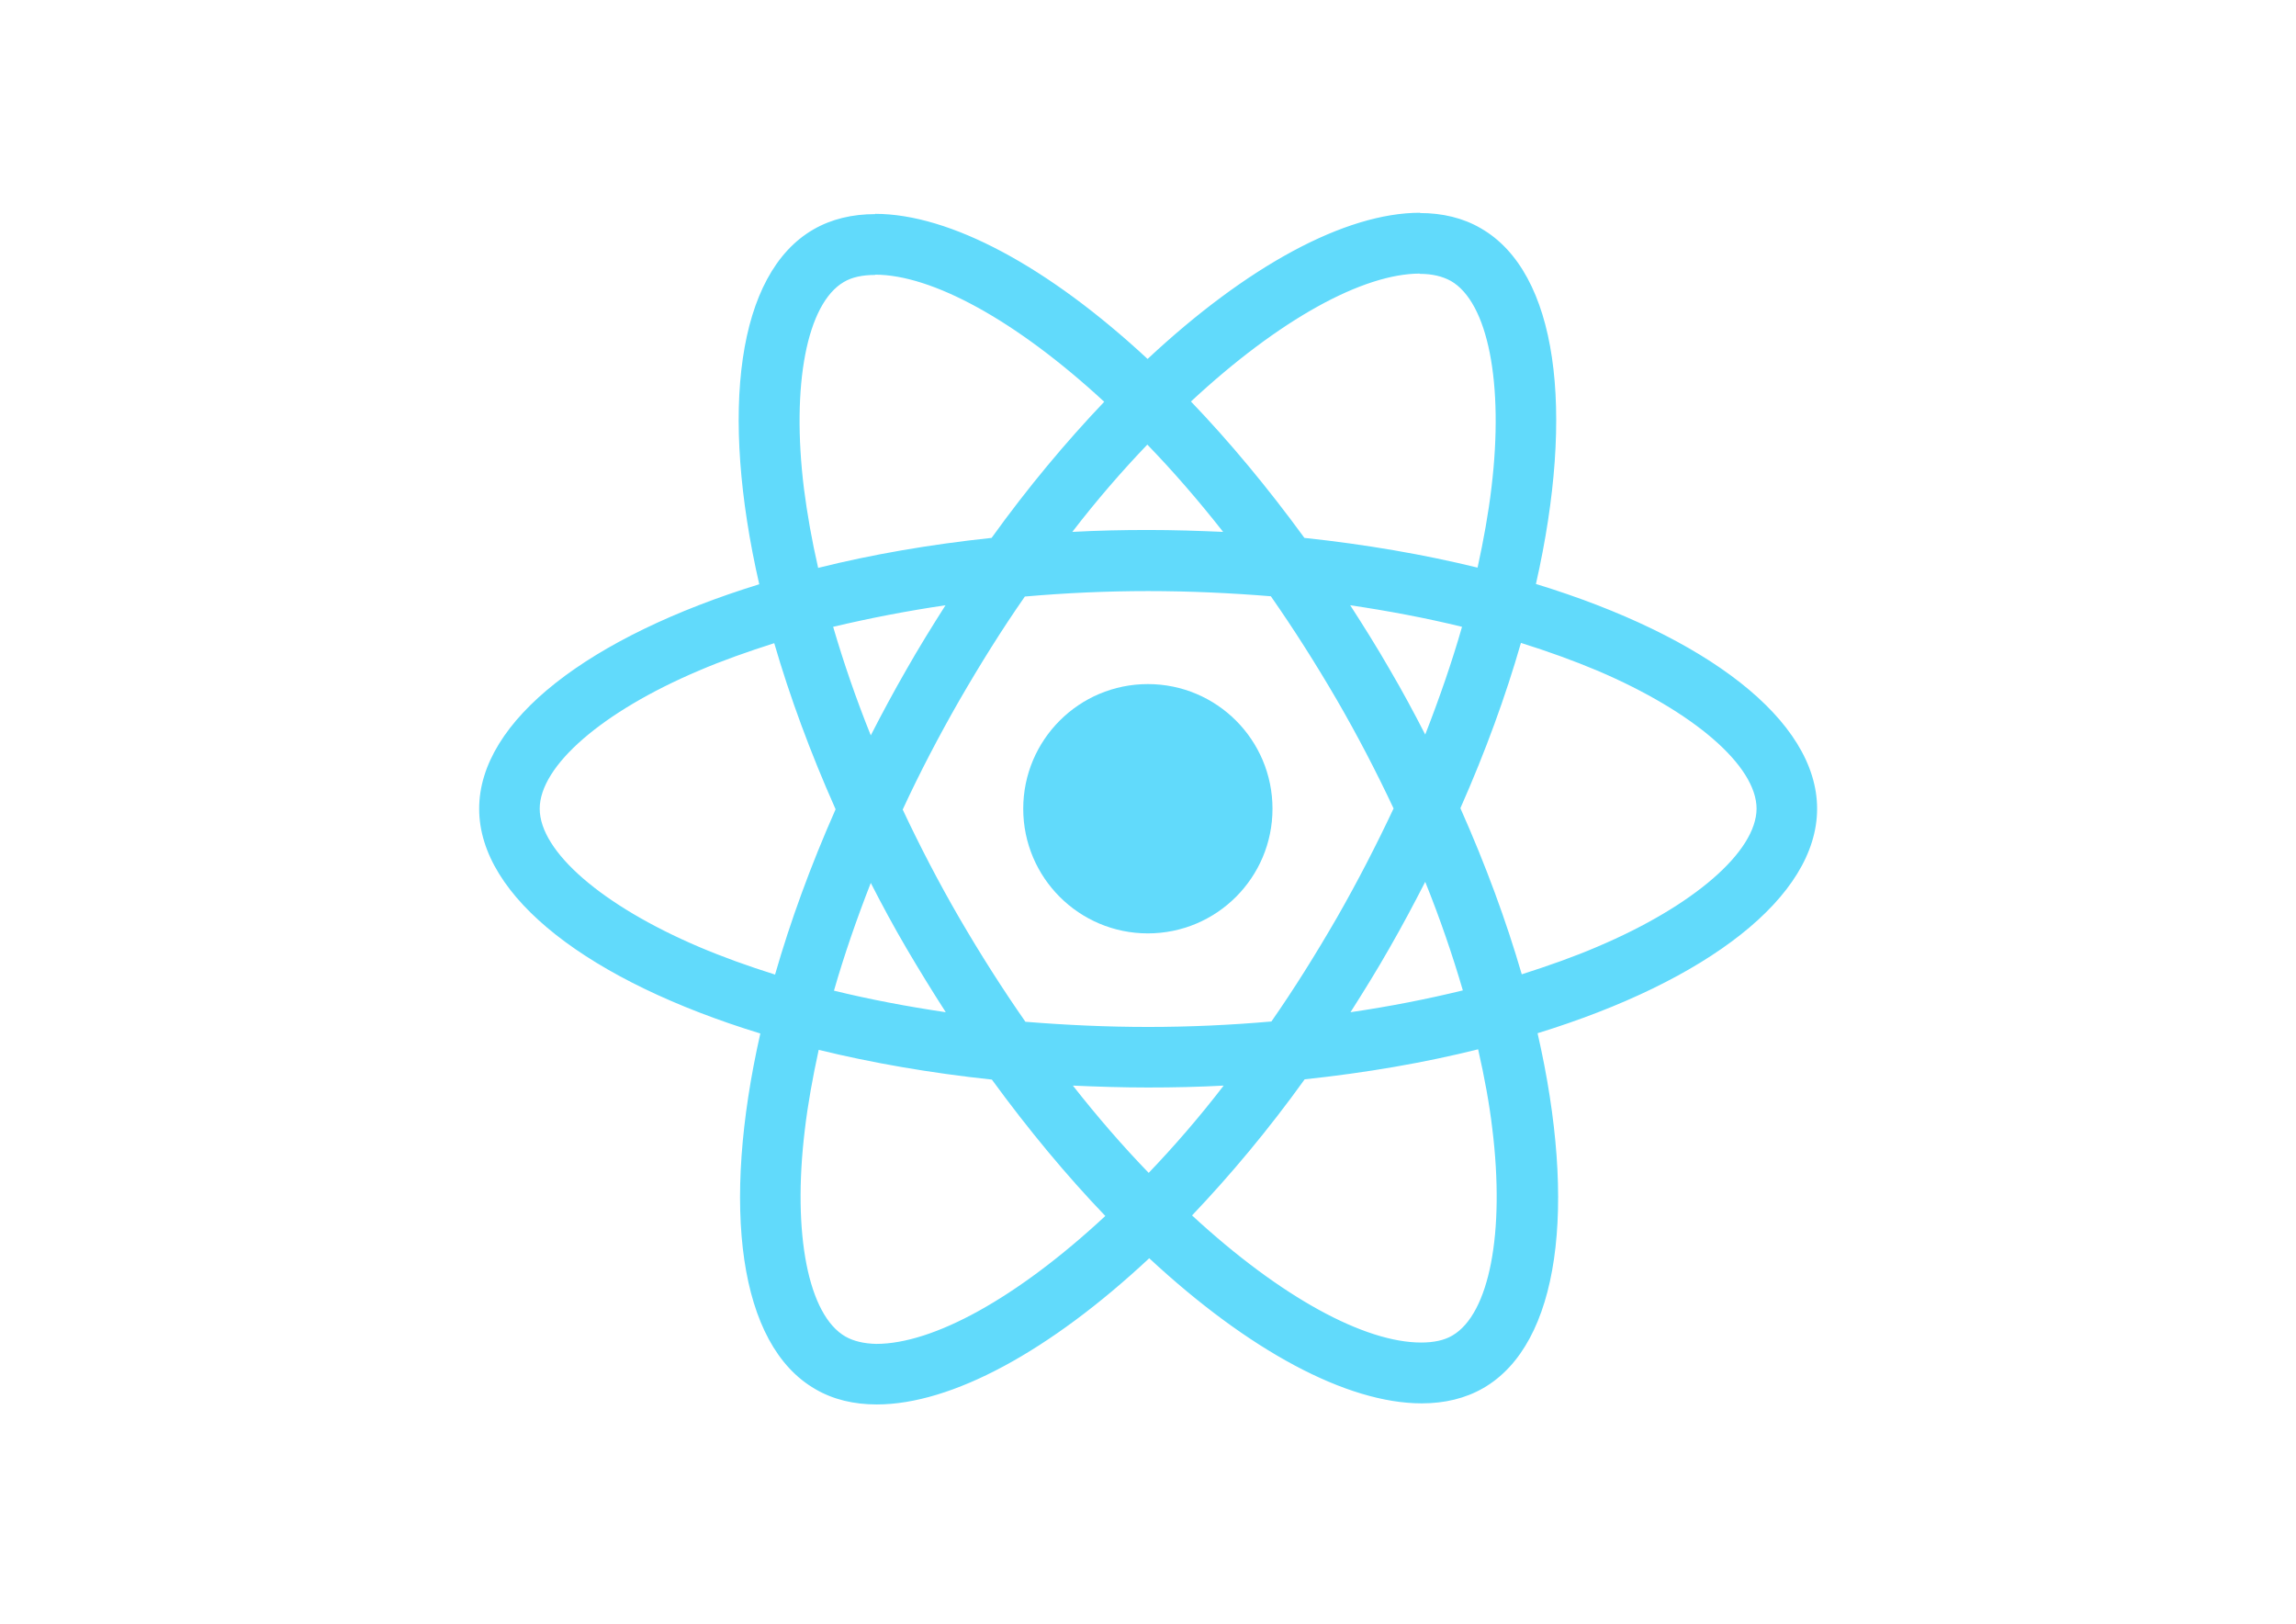
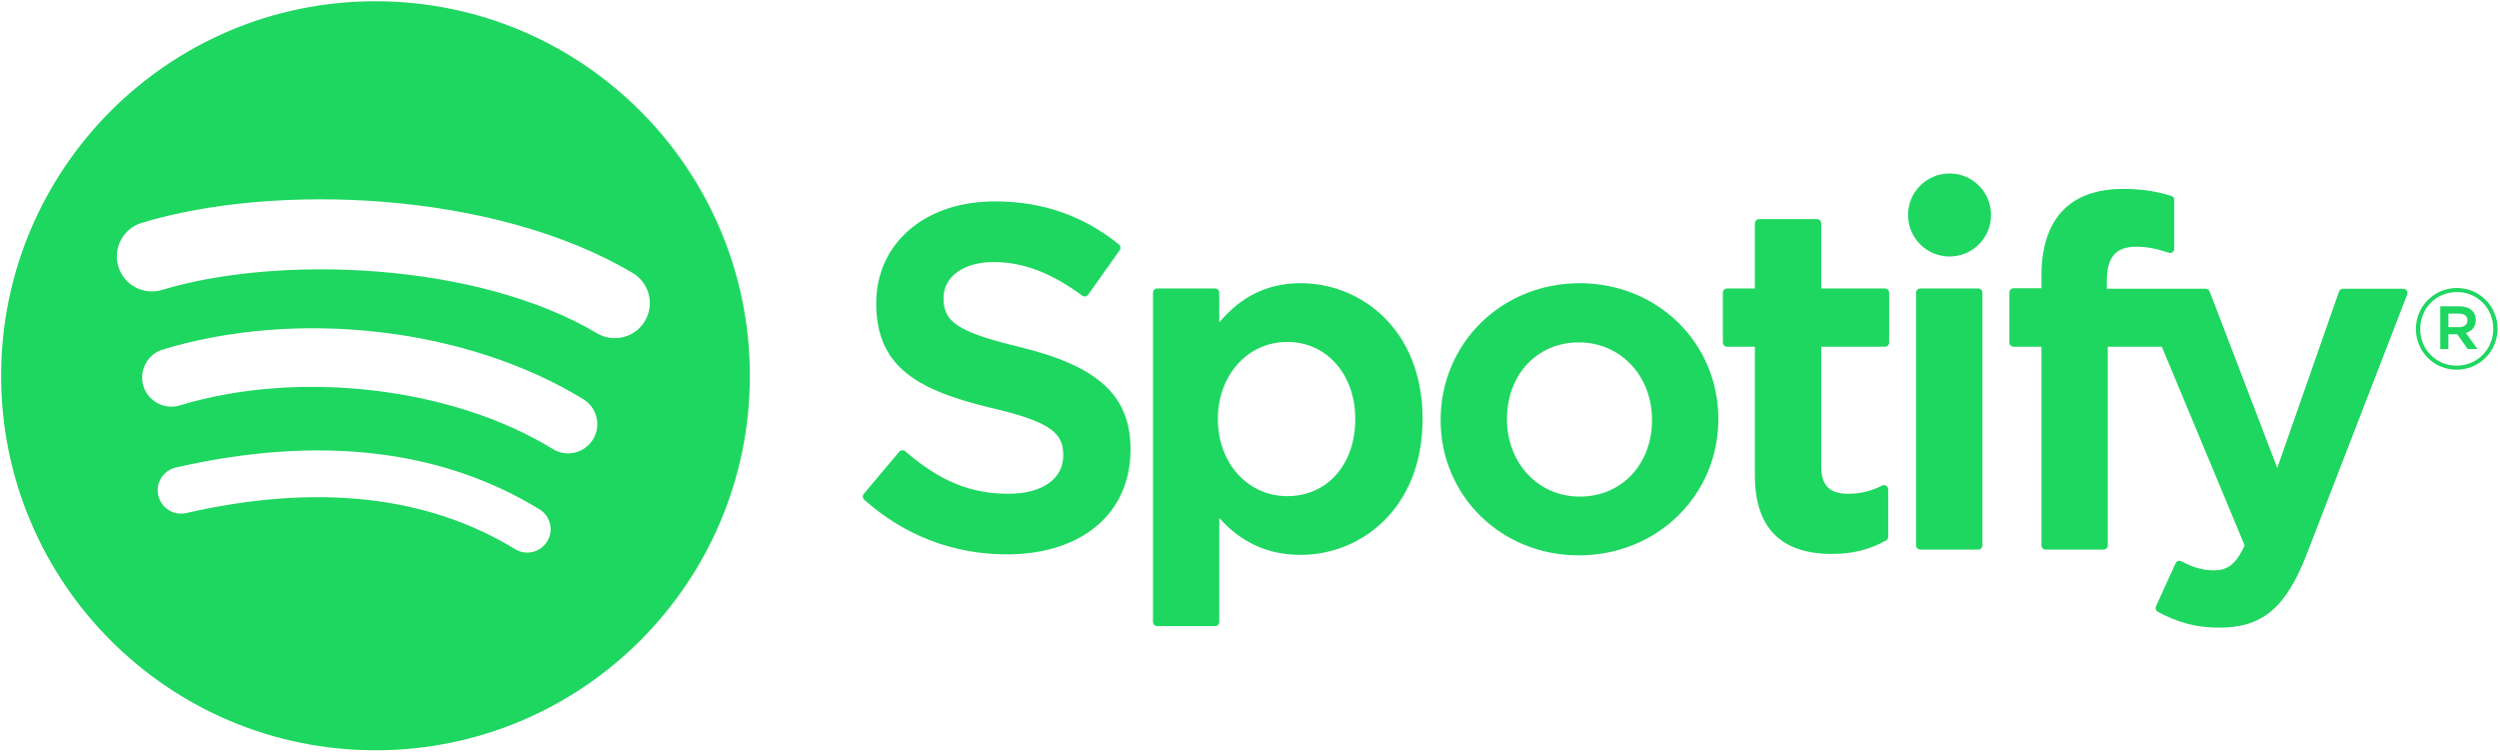
- <svg xmlns="http://www.w3.org/2000/svg" viewBox="0 0 841.9 595.3">
-   <g fill="#61DAFB">
-     <path d="M666.3 296.5c0-32.5-40.7-63.3-103.1-82.4 14.4-63.6 8-114.2-20.2-130.4-6.5-3.8-14.1-5.6-22.4-5.6v22.3c4.6 0 8.3.9 11.4 2.6 13.6 7.8 19.5 37.5 14.9 75.7-1.1 9.4-2.9 19.3-5.1 29.4-19.6-4.8-41-8.5-63.5-10.9-13.5-18.5-27.5-35.3-41.6-50 32.6-30.3 63.2-46.9 84-46.9V78c-27.5 0-63.5 19.6-99.9 53.6-36.4-33.8-72.4-53.2-99.9-53.2v22.3c20.7 0 51.4 16.5 84 46.6-14 14.7-28 31.4-41.3 49.9-22.6 2.4-44 6.1-63.6 11-2.3-10-4-19.7-5.2-29-4.7-38.2 1.1-67.9 14.6-75.8 3-1.8 6.9-2.6 11.5-2.6V78.5c-8.4 0-16 1.8-22.6 5.6-28.1 16.2-34.4 66.7-19.9 130.1-62.2 19.2-102.7 49.9-102.7 82.3 0 32.5 40.7 63.3 103.1 82.4-14.4 63.6-8 114.2 20.2 130.4 6.5 3.8 14.1 5.6 22.5 5.6 27.5 0 63.5-19.6 99.9-53.6 36.4 33.8 72.4 53.2 99.9 53.2 8.4 0 16-1.8 22.6-5.6 28.1-16.2 34.4-66.7 19.9-130.1 62-19.1 102.5-49.9 102.5-82.3zm-130.2-66.7c-3.7 12.9-8.3 26.2-13.5 39.5-4.1-8-8.4-16-13.1-24-4.6-8-9.5-15.8-14.4-23.4 14.2 2.1 27.9 4.7 41 7.9zm-45.8 106.5c-7.8 13.5-15.8 26.3-24.1 38.2-14.9 1.3-30 2-45.2 2-15.1 0-30.2-.7-45-1.9-8.3-11.9-16.4-24.6-24.2-38-7.6-13.1-14.5-26.4-20.8-39.8 6.2-13.4 13.2-26.8 20.7-39.9 7.8-13.5 15.8-26.3 24.1-38.2 14.9-1.3 30-2 45.2-2 15.1 0 30.2.7 45 1.9 8.3 11.9 16.4 24.6 24.2 38 7.6 13.1 14.5 26.4 20.8 39.8-6.3 13.4-13.2 26.8-20.7 39.9zm32.3-13c5.4 13.4 10 26.8 13.8 39.8-13.1 3.2-26.9 5.9-41.2 8 4.9-7.7 9.8-15.6 14.4-23.7 4.6-8 8.9-16.1 13-24.1zM421.2 430c-9.3-9.6-18.6-20.3-27.8-32 9 .4 18.2.7 27.5.7 9.4 0 18.7-.2 27.8-.7-9 11.7-18.3 22.4-27.5 32zm-74.4-58.9c-14.2-2.1-27.9-4.7-41-7.9 3.7-12.9 8.3-26.2 13.5-39.5 4.1 8 8.4 16 13.1 24 4.7 8 9.5 15.8 14.4 23.4zM420.7 163c9.3 9.6 18.6 20.3 27.8 32-9-.4-18.2-.7-27.5-.7-9.4 0-18.7.2-27.8.7 9-11.7 18.3-22.4 27.5-32zm-74 58.9c-4.9 7.7-9.8 15.6-14.4 23.7-4.6 8-8.9 16-13 24-5.4-13.4-10-26.8-13.8-39.8 13.1-3.1 26.9-5.8 41.2-7.9zm-90.5 125.2c-35.4-15.1-58.3-34.9-58.3-50.6 0-15.7 22.9-35.6 58.3-50.6 8.6-3.7 18-7 27.7-10.1 5.7 19.6 13.2 40 22.5 60.9-9.2 20.8-16.6 41.1-22.2 60.6-9.9-3.1-19.3-6.5-28-10.2zM310 490c-13.6-7.8-19.5-37.5-14.9-75.7 1.1-9.4 2.9-19.3 5.1-29.4 19.6 4.8 41 8.5 63.5 10.9 13.5 18.5 27.5 35.3 41.6 50-32.6 30.3-63.2 46.9-84 46.9-4.5-.1-8.3-1-11.3-2.7zm237.2-76.2c4.7 38.2-1.1 67.9-14.6 75.8-3 1.8-6.9 2.6-11.5 2.6-20.7 0-51.4-16.5-84-46.6 14-14.7 28-31.4 41.3-49.9 22.6-2.4 44-6.1 63.6-11 2.3 10.1 4.1 19.8 5.2 29.1zm38.5-66.7c-8.6 3.7-18 7-27.7 10.1-5.7-19.6-13.2-40-22.5-60.9 9.2-20.8 16.6-41.1 22.2-60.6 9.9 3.1 19.3 6.5 28.1 10.2 35.4 15.1 58.3 34.9 58.3 50.6-.1 15.7-23 35.6-58.4 50.6zM320.8 78.4z" />
-     <circle cx="420.9" cy="296.5" r="45.7" />
-     <path d="M520.5 78.1z" />
-   </g>
+ <svg xmlns="http://www.w3.org/2000/svg" height="168px" width="559px" version="1.1" viewBox="0 0 559 168">
+   <path fill="#1ED760" d="m83.996 0.277c-46.249 0-83.743 37.493-83.743 83.742 0 46.251 37.494 83.741 83.743 83.741 46.254 0 83.744-37.49 83.744-83.741 0-46.246-37.49-83.738-83.745-83.738l0.001-0.004zm38.404 120.78c-1.5 2.46-4.72 3.24-7.18 1.73-19.662-12.01-44.414-14.73-73.564-8.07-2.809 0.64-5.609-1.12-6.249-3.93-0.643-2.81 1.11-5.61 3.926-6.25 31.9-7.288 59.263-4.15 81.337 9.34 2.46 1.51 3.24 4.72 1.73 7.18zm10.25-22.802c-1.89 3.072-5.91 4.042-8.98 2.152-22.51-13.836-56.823-17.843-83.448-9.761-3.453 1.043-7.1-0.903-8.148-4.35-1.04-3.453 0.907-7.093 4.354-8.143 30.413-9.228 68.222-4.758 94.072 11.127 3.07 1.89 4.04 5.91 2.15 8.976v-0.001zm0.88-23.744c-26.99-16.031-71.52-17.505-97.289-9.684-4.138 1.255-8.514-1.081-9.768-5.219-1.254-4.14 1.08-8.513 5.221-9.771 29.581-8.98 78.756-7.245 109.83 11.202 3.73 2.209 4.95 7.016 2.74 10.733-2.2 3.722-7.02 4.949-10.73 2.739zm94.56 3.072c-14.46-3.448-17.03-5.868-17.03-10.953 0-4.804 4.52-8.037 11.25-8.037 6.52 0 12.98 2.455 19.76 7.509 0.2 0.153 0.46 0.214 0.71 0.174 0.26-0.038 0.48-0.177 0.63-0.386l7.06-9.952c0.29-0.41 0.21-0.975-0.18-1.288-8.07-6.473-17.15-9.62-27.77-9.62-15.61 0-26.52 9.369-26.52 22.774 0 14.375 9.41 19.465 25.67 23.394 13.83 3.187 16.17 5.857 16.17 10.629 0 5.29-4.72 8.58-12.32 8.58-8.44 0-15.33-2.85-23.03-9.51-0.19-0.17-0.45-0.24-0.69-0.23-0.26 0.02-0.49 0.14-0.65 0.33l-7.92 9.42c-0.33 0.4-0.29 0.98 0.09 1.32 8.96 8 19.98 12.22 31.88 12.22 16.82 0 27.69-9.19 27.69-23.42 0.03-12.007-7.16-18.657-24.77-22.941l-0.03-0.013zm62.86-14.26c-7.29 0-13.27 2.872-18.21 8.757v-6.624c0-0.523-0.42-0.949-0.94-0.949h-12.95c-0.52 0-0.94 0.426-0.94 0.949v73.601c0 0.52 0.42 0.95 0.94 0.95h12.95c0.52 0 0.94-0.43 0.94-0.95v-23.23c4.94 5.53 10.92 8.24 18.21 8.24 13.55 0 27.27-10.43 27.27-30.369 0.02-19.943-13.7-30.376-27.26-30.376l-0.01 0.001zm12.21 30.375c0 10.149-6.25 17.239-15.21 17.239-8.85 0-15.53-7.41-15.53-17.239 0-9.83 6.68-17.238 15.53-17.238 8.81-0.001 15.21 7.247 15.21 17.237v0.001zm50.21-30.375c-17.45 0-31.12 13.436-31.12 30.592 0 16.972 13.58 30.262 30.91 30.262 17.51 0 31.22-13.39 31.22-30.479 0-17.031-13.62-30.373-31.01-30.373v-0.002zm0 47.714c-9.28 0-16.28-7.46-16.28-17.344 0-9.929 6.76-17.134 16.07-17.134 9.34 0 16.38 7.457 16.38 17.351 0 9.927-6.8 17.127-16.17 17.127zm68.27-46.53h-14.25v-14.566c0-0.522-0.42-0.948-0.94-0.948h-12.95c-0.52 0-0.95 0.426-0.95 0.948v14.566h-6.22c-0.52 0-0.94 0.426-0.94 0.949v11.127c0 0.522 0.42 0.949 0.94 0.949h6.22v28.795c0 11.63 5.79 17.53 17.22 17.53 4.64 0 8.49-0.96 12.12-3.02 0.3-0.16 0.48-0.48 0.48-0.82v-10.6c0-0.32-0.17-0.63-0.45-0.8-0.28-0.18-0.63-0.19-0.92-0.04-2.49 1.25-4.9 1.83-7.6 1.83-4.15 0-6.01-1.89-6.01-6.11v-26.76h14.25c0.52 0 0.94-0.426 0.94-0.949v-11.126c0.02-0.523-0.4-0.949-0.93-0.949l-0.01-0.006zm49.64 0.057v-1.789c0-5.263 2.02-7.61 6.54-7.61 2.7 0 4.87 0.536 7.3 1.346 0.3 0.094 0.61 0.047 0.85-0.132 0.25-0.179 0.39-0.466 0.39-0.77v-10.91c0-0.417-0.26-0.786-0.67-0.909-2.56-0.763-5.84-1.546-10.76-1.546-11.95 0-18.28 6.734-18.28 19.467v2.74h-6.22c-0.52 0-0.95 0.426-0.95 0.948v11.184c0 0.522 0.43 0.949 0.95 0.949h6.22v44.405c0 0.53 0.43 0.95 0.95 0.95h12.94c0.53 0 0.95-0.42 0.95-0.95v-44.402h12.09l18.52 44.402c-2.1 4.66-4.17 5.59-6.99 5.59-2.28 0-4.69-0.68-7.14-2.03-0.23-0.12-0.51-0.14-0.75-0.07-0.25 0.09-0.46 0.27-0.56 0.51l-4.39 9.63c-0.21 0.46-0.03 0.99 0.41 1.23 4.58 2.48 8.71 3.54 13.82 3.54 9.56 0 14.85-4.46 19.5-16.44l22.46-58.037c0.12-0.292 0.08-0.622-0.1-0.881-0.17-0.257-0.46-0.412-0.77-0.412h-13.48c-0.41 0-0.77 0.257-0.9 0.636l-13.81 39.434-15.12-39.46c-0.14-0.367-0.49-0.61-0.88-0.61h-22.12v-0.003zm-28.78-0.057h-12.95c-0.52 0-0.95 0.426-0.95 0.949v56.481c0 0.53 0.43 0.95 0.95 0.95h12.95c0.52 0 0.95-0.42 0.95-0.95v-56.477c0-0.523-0.42-0.949-0.95-0.949v-0.004zm-6.4-25.719c-5.13 0-9.29 4.152-9.29 9.281 0 5.132 4.16 9.289 9.29 9.289s9.28-4.157 9.28-9.289c0-5.128-4.16-9.281-9.28-9.281zm113.42 43.88c-5.12 0-9.11-4.115-9.11-9.112s4.04-9.159 9.16-9.159 9.11 4.114 9.11 9.107c0 4.997-4.04 9.164-9.16 9.164zm0.05-17.365c-4.67 0-8.2 3.71-8.2 8.253 0 4.541 3.51 8.201 8.15 8.201 4.67 0 8.2-3.707 8.2-8.253 0-4.541-3.51-8.201-8.15-8.201zm2.02 9.138l2.58 3.608h-2.18l-2.32-3.31h-1.99v3.31h-1.82v-9.564h4.26c2.23 0 3.69 1.137 3.69 3.051 0.01 1.568-0.9 2.526-2.21 2.905h-0.01zm-1.54-4.315h-2.37v3.025h2.37c1.18 0 1.89-0.579 1.89-1.514 0-0.984-0.71-1.511-1.89-1.511z" />
</svg>
